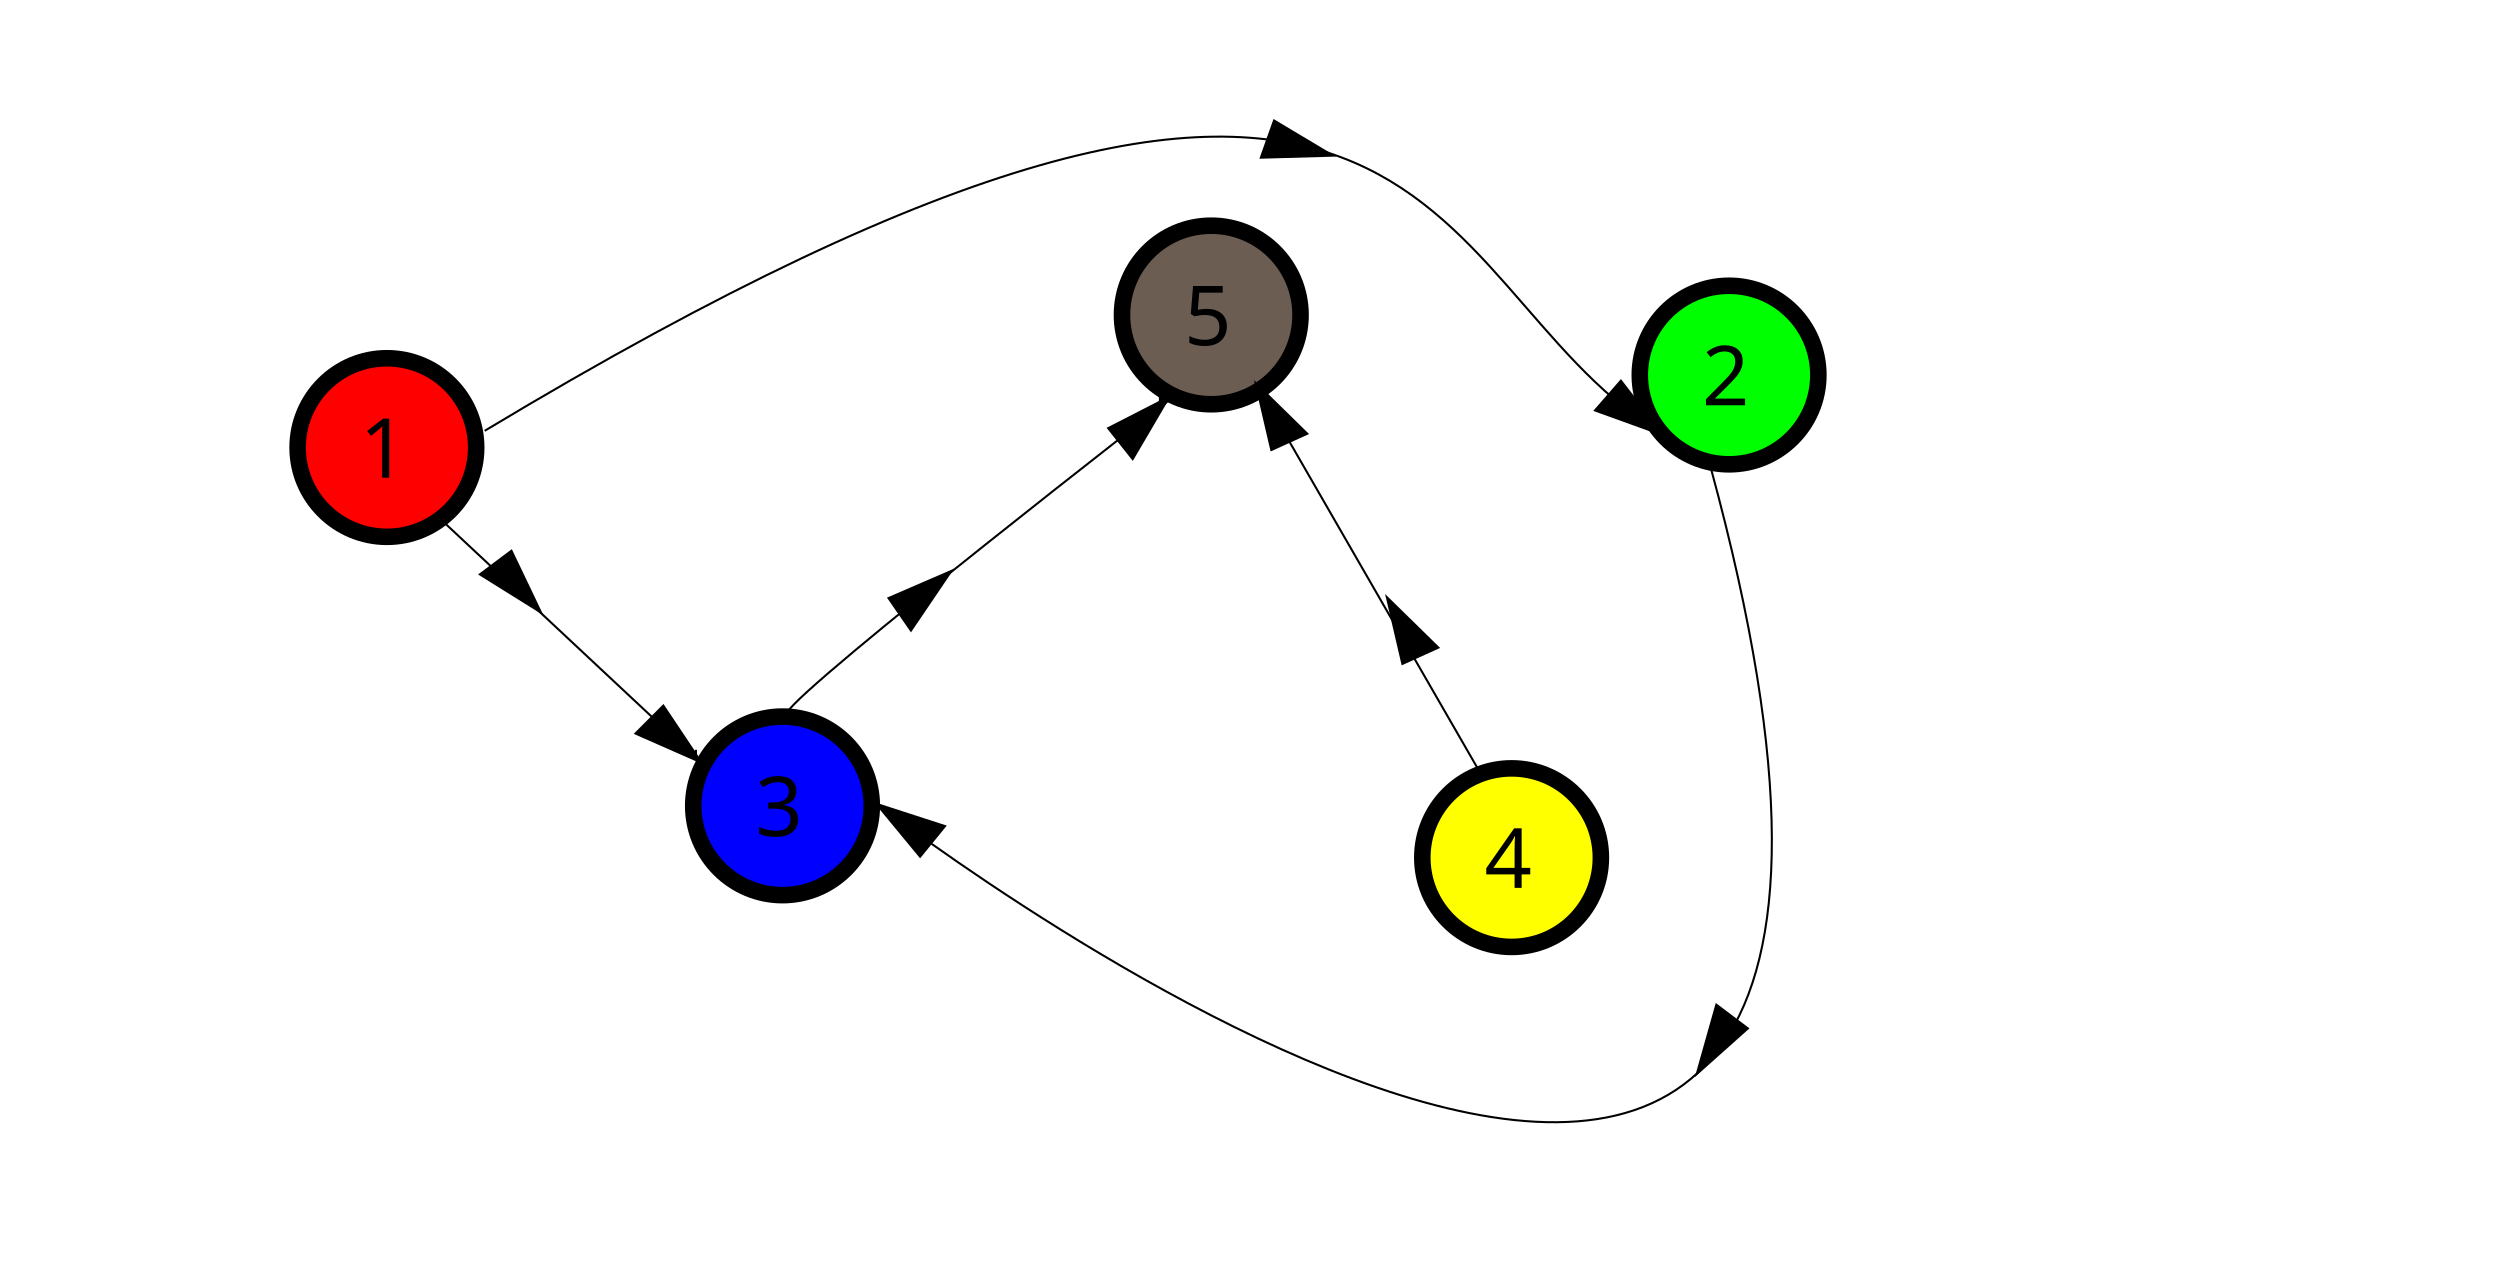
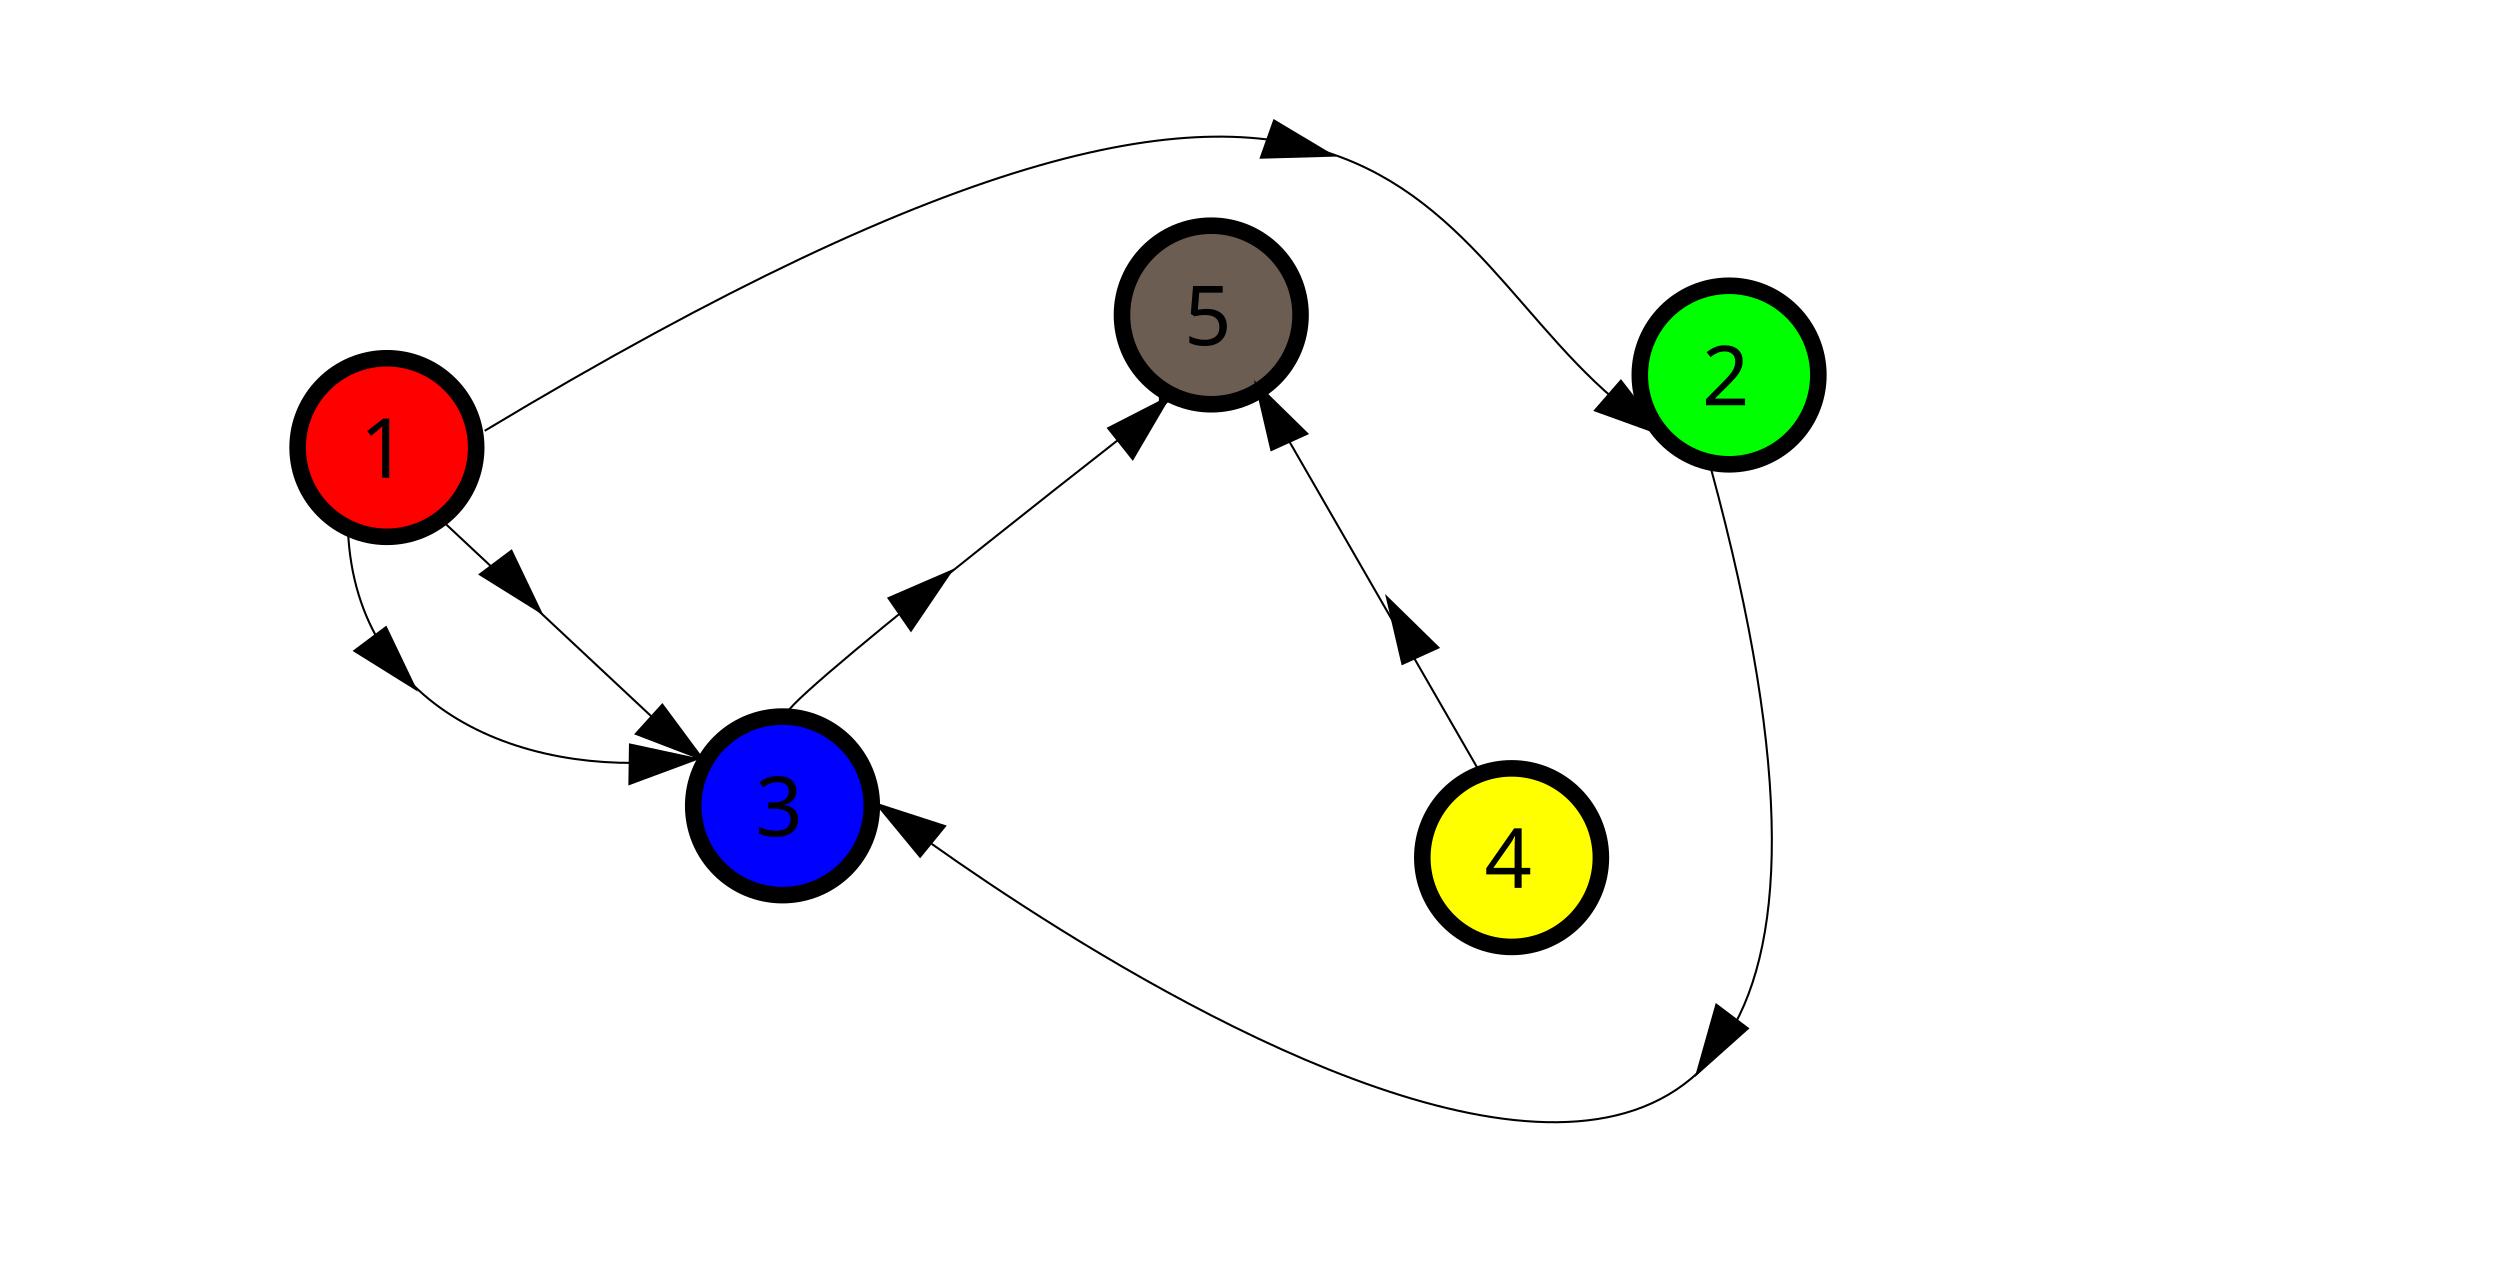
<svg xmlns="http://www.w3.org/2000/svg" version="1.1" id="svg2" width="1207" height="620" viewBox="0 0 1207 620">
  <defs id="defs6" />
  <flowRoot xml:space="preserve" id="flowRoot906" style="font-style:normal;font-weight:normal;font-size:40px;line-height:1.25;font-family:sans-serif;letter-spacing:0px;word-spacing:0px;fill:#000000;fill-opacity:1;stroke:none">
    <flowRegion id="flowRegion908">
      <rect id="rect910" width="124.183" height="42.9" x="442.544" y="450.659" />
    </flowRegion>
    <flowPara id="flowPara912">22</flowPara>
  </flowRoot>
  <circle style="opacity:1;fill:#ff0000;fill-opacity:1;stroke:#000000;stroke-width:8;stroke-miterlimit:4;stroke-dasharray:none;stroke-opacity:1" id="path1144" cx="186.798" cy="216.07" r="43.107" />
  <text xml:space="preserve" style="font-style:normal;font-weight:normal;font-size:40px;line-height:1.25;font-family:sans-serif;letter-spacing:0px;word-spacing:0px;fill:#000000;fill-opacity:1;stroke:none" x="173.721" y="230.65" id="text1148">
    <tspan id="tspan1146" x="173.721" y="230.65">1</tspan>
  </text>
  <circle r="43.107" cy="181.07" cx="834.798" id="circle1150" style="opacity:1;fill:#00ff00;fill-opacity:1;stroke:#000000;stroke-width:8;stroke-miterlimit:4;stroke-dasharray:none;stroke-opacity:1" />
  <text id="text1154" y="195.65" x="821.721" style="font-style:normal;font-weight:normal;font-size:40px;line-height:1.25;font-family:sans-serif;letter-spacing:0px;word-spacing:0px;fill:#000000;fill-opacity:1;stroke:none" xml:space="preserve">
    <tspan y="195.65" x="821.721" id="tspan1152">2</tspan>
  </text>
  <circle style="opacity:1;fill:#0000ff;fill-opacity:1;stroke:#000000;stroke-width:8;stroke-miterlimit:4;stroke-dasharray:none;stroke-opacity:1" id="circle1156" cx="377.798" cy="389.07" r="43.107" />
  <text xml:space="preserve" style="font-style:normal;font-weight:normal;font-size:40px;line-height:1.25;font-family:sans-serif;letter-spacing:0px;word-spacing:0px;fill:#000000;fill-opacity:1;stroke:none" x="364.721" y="403.65" id="text1160">
    <tspan id="tspan1158" x="364.721" y="403.65">3</tspan>
  </text>
  <circle r="43.107" cy="414.07" cx="729.798" id="circle1162" style="opacity:1;fill:#ffff00;fill-opacity:1;stroke:#000000;stroke-width:8;stroke-miterlimit:4;stroke-dasharray:none;stroke-opacity:1" />
  <text id="text1166" y="428.65" x="716.721" style="font-style:normal;font-weight:normal;font-size:40px;line-height:1.25;font-family:sans-serif;letter-spacing:0px;word-spacing:0px;fill:#000000;fill-opacity:1;stroke:none" xml:space="preserve">
    <tspan y="428.65" x="716.721" id="tspan1164">4</tspan>
  </text>
  <circle style="opacity:1;fill:#6c5d53;fill-opacity:1;stroke:#000000;stroke-width:8;stroke-miterlimit:4;stroke-dasharray:none;stroke-opacity:1" id="circle1168" cx="584.798" cy="152.07" r="43.107" />
  <text xml:space="preserve" style="font-style:normal;font-weight:normal;font-size:40px;line-height:1.25;font-family:sans-serif;letter-spacing:0px;word-spacing:0px;fill:#000000;fill-opacity:1;stroke:none" x="571.721" y="166.65" id="text1172">
    <tspan id="tspan1170" x="571.721" y="166.65">5</tspan>
  </text>
  <path style="fill:none;stroke:#000000;stroke-width:1px;stroke-linecap:butt;stroke-linejoin:miter;stroke-opacity:1" d="m 234,208 c 464.044,-279.312 449.379,-73.075 566,0 l 2,2" id="path1174" />
  <path style="fill:none;stroke:#000000;stroke-width:1px;stroke-linecap:butt;stroke-linejoin:miter;stroke-opacity:1" d="m 212,250 c 124,116 124,116 124,116 v -4" id="path1176" />
  <path style="fill:none;stroke:#000000;stroke-width:1px;stroke-linecap:butt;stroke-linejoin:miter;stroke-opacity:1" d="M 826,226 C 988.259,822.569 427.256,390.965 426,390 l -4,-2" id="path1178" />
  <path style="fill:none;stroke:#000000;stroke-width:1px;stroke-linecap:butt;stroke-linejoin:miter;stroke-opacity:1" d="m 380,344 c 8,-14 186,-152 186,-152 l -6,2 v -2 l 2,2" id="path1180" />
  <path style="fill:none;stroke:#000000;stroke-width:1px;stroke-linecap:butt;stroke-linejoin:miter;stroke-opacity:1" d="M 714,372 608,188 h 2" id="path1182" />
  <path style="opacity:1;fill:#000000;fill-opacity:1;stroke:#000000;stroke-width:8;stroke-miterlimit:4;stroke-dasharray:none;stroke-opacity:1" id="path1184" d="m 772,138 -30.34,37.517 -17.32,-45.033 z" transform="matrix(-0.5449559,-0.138218,-0.1634738,-0.4301646,1216.064,364.2461)" />
  <path transform="matrix(-0.5577295,0.07084416,-0.3095823,-0.3404762,1084.583,67.43561)" d="m 772,138 -30.34,37.517 -17.32,-45.033 z" id="path1186" style="opacity:1;fill:#000000;fill-opacity:1;stroke:#000000;stroke-width:8;stroke-miterlimit:4;stroke-dasharray:none;stroke-opacity:1" />
  <path transform="matrix(-0.5038382,-0.2494557,-0.06960314,-0.4548853,632.9262,533.2647)" d="m 772,138 -30.34,37.517 -17.32,-45.033 z" id="path1186-7" style="opacity:1;fill:#000000;fill-opacity:1;stroke:#000000;stroke-width:8;stroke-miterlimit:4;stroke-dasharray:none;stroke-opacity:1" />
-   <path transform="matrix(-0.5342636,-0.1750528,-0.1337636,-0.4403096,740.4423,550.2508)" d="m 772,138 -30.34,37.517 -17.32,-45.033 z" id="path1186-5" style="opacity:1;fill:#000000;fill-opacity:1;stroke:#000000;stroke-width:8;stroke-miterlimit:4;stroke-dasharray:none;stroke-opacity:1" />
+   <path transform="matrix(-0.5421256,-0.1489327,-0.154963,-0.4333033,749.628,529.1591)" d="m 772,138 -30.34,37.517 -17.32,-45.033 z" id="path1186-5" style="opacity:1;fill:#000000;fill-opacity:1;stroke:#000000;stroke-width:8;stroke-miterlimit:4;stroke-dasharray:none;stroke-opacity:1" />
  <path transform="matrix(0.09911323,-0.5534055,0.41745,-0.1936512,694.7012,941.76)" d="m 772,138 -30.34,37.517 -17.32,-45.033 z" id="path1186-3" style="opacity:1;fill:#000000;fill-opacity:1;stroke:#000000;stroke-width:8;stroke-miterlimit:4;stroke-dasharray:none;stroke-opacity:1" />
  <path transform="matrix(0.5491911,0.1202924,0.1774771,0.4245788,5.041273,247.467)" d="m 772,138 -30.34,37.517 -17.32,-45.033 z" id="path1186-56" style="opacity:1;fill:#000000;fill-opacity:1;stroke:#000000;stroke-width:8;stroke-miterlimit:4;stroke-dasharray:none;stroke-opacity:1" />
  <path transform="matrix(-0.2682488,0.4940887,-0.4571834,0.05242692,710.6833,-86.89371)" d="m 772,138 -30.34,37.517 -17.32,-45.033 z" id="path1186-2" style="opacity:1;fill:#000000;fill-opacity:1;stroke:#000000;stroke-width:8;stroke-miterlimit:4;stroke-dasharray:none;stroke-opacity:1" />
  <path transform="matrix(-0.2353697,0.5105705,-0.4527773,0.08220682,791.5675,-186.5531)" d="m 772,138 -30.34,37.517 -17.32,-45.033 z" id="path1186-9" style="opacity:1;fill:#000000;fill-opacity:1;stroke:#000000;stroke-width:8;stroke-miterlimit:4;stroke-dasharray:none;stroke-opacity:1" />
  <path style="opacity:1;fill:#000000;fill-opacity:1;stroke:#000000;stroke-width:8;stroke-miterlimit:4;stroke-dasharray:none;stroke-opacity:1" id="path843" d="m 772,138 -30.34,37.517 -17.32,-45.033 z" transform="matrix(0.4381752,0.3522549,-0.03014744,0.459191,294.546,-127.069)" />
  <path style="opacity:1;fill:#000000;fill-opacity:1;stroke:#000000;stroke-width:8;stroke-miterlimit:4;stroke-dasharray:none;stroke-opacity:1" id="path843-3" d="m 772,138 -30.34,37.517 -17.32,-45.033 z" transform="matrix(0.4381752,0.3522549,-0.03014744,0.459191,357.8254,-23.80336)" />
+   <path id="path881" d="m 168,256 c 3.855,89.53 89.478,121.803 168,110 v -4" style="fill:none;stroke:#000000;stroke-width:1px;stroke-linecap:butt;stroke-linejoin:miter;stroke-opacity:1" />
+   <path transform="matrix(-0.5038382,-0.2494557,-0.06960314,-0.4548853,572.3392,570.1703)" d="m 772,138 -30.34,37.517 -17.32,-45.033 z" id="path1186-7-6" style="opacity:1;fill:#000000;fill-opacity:1;stroke:#000000;stroke-width:8;stroke-miterlimit:4;stroke-dasharray:none;stroke-opacity:1" />
+   <path transform="matrix(-0.5054279,0.2462187,-0.4025327,-0.2230083,751.7251,217.4565)" d="m 772,138 -30.34,37.517 -17.32,-45.033 z" id="path1186-7-7" style="opacity:1;fill:#000000;fill-opacity:1;stroke:#000000;stroke-width:8;stroke-miterlimit:4;stroke-dasharray:none;stroke-opacity:1" />
</svg>
